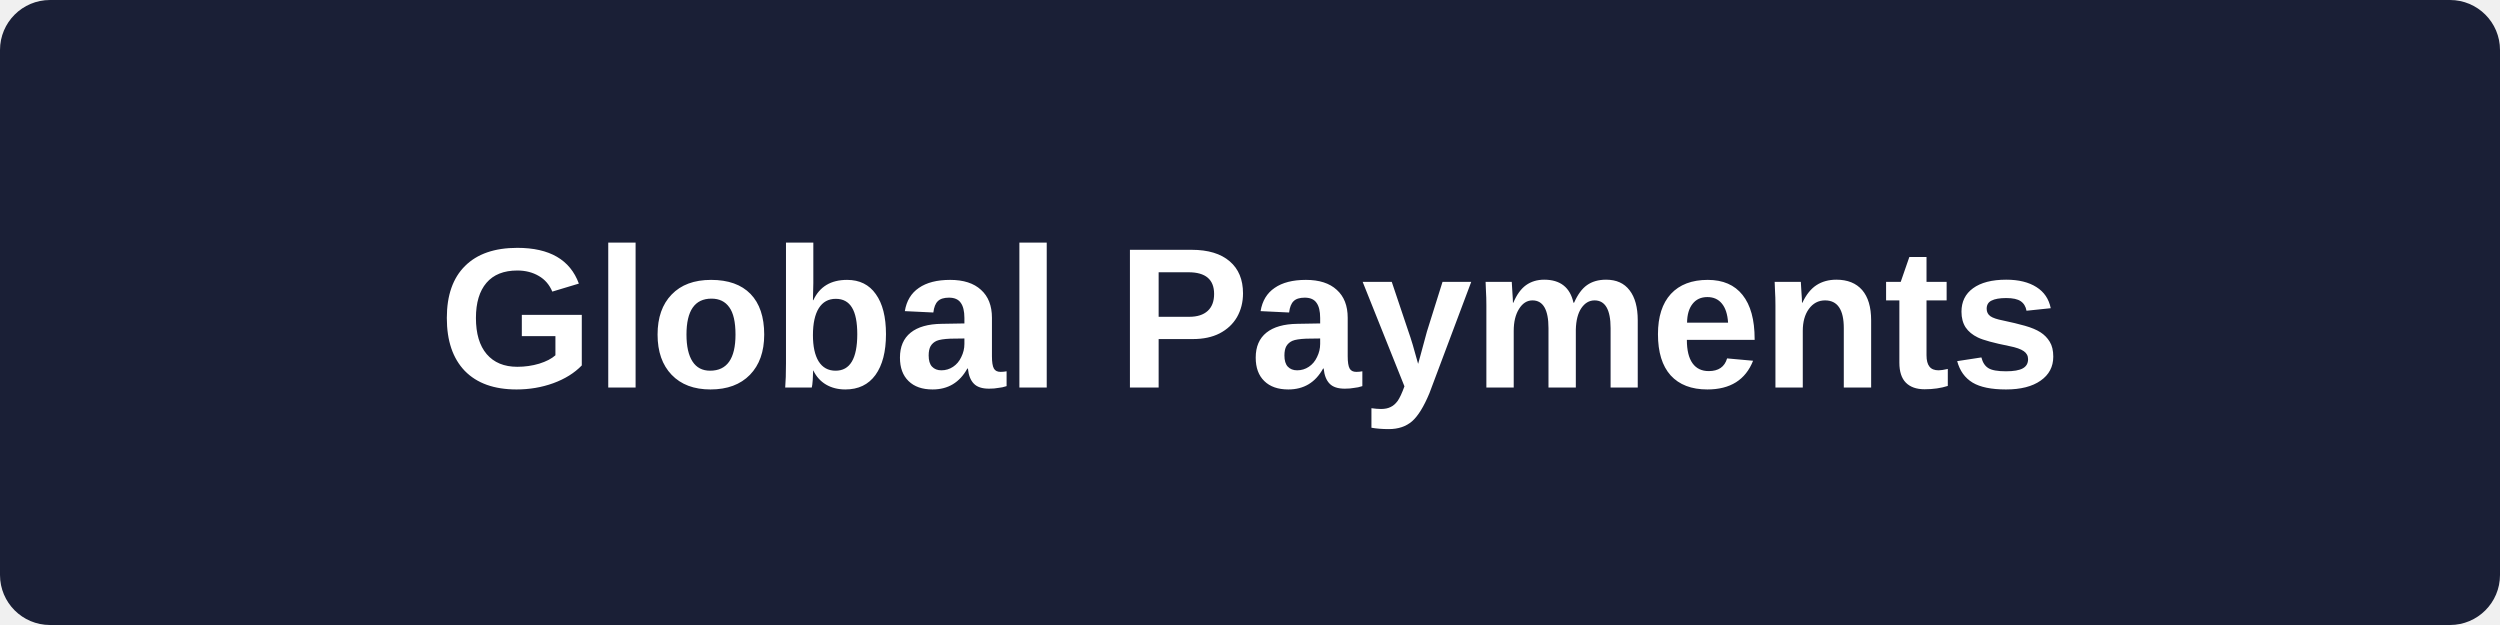
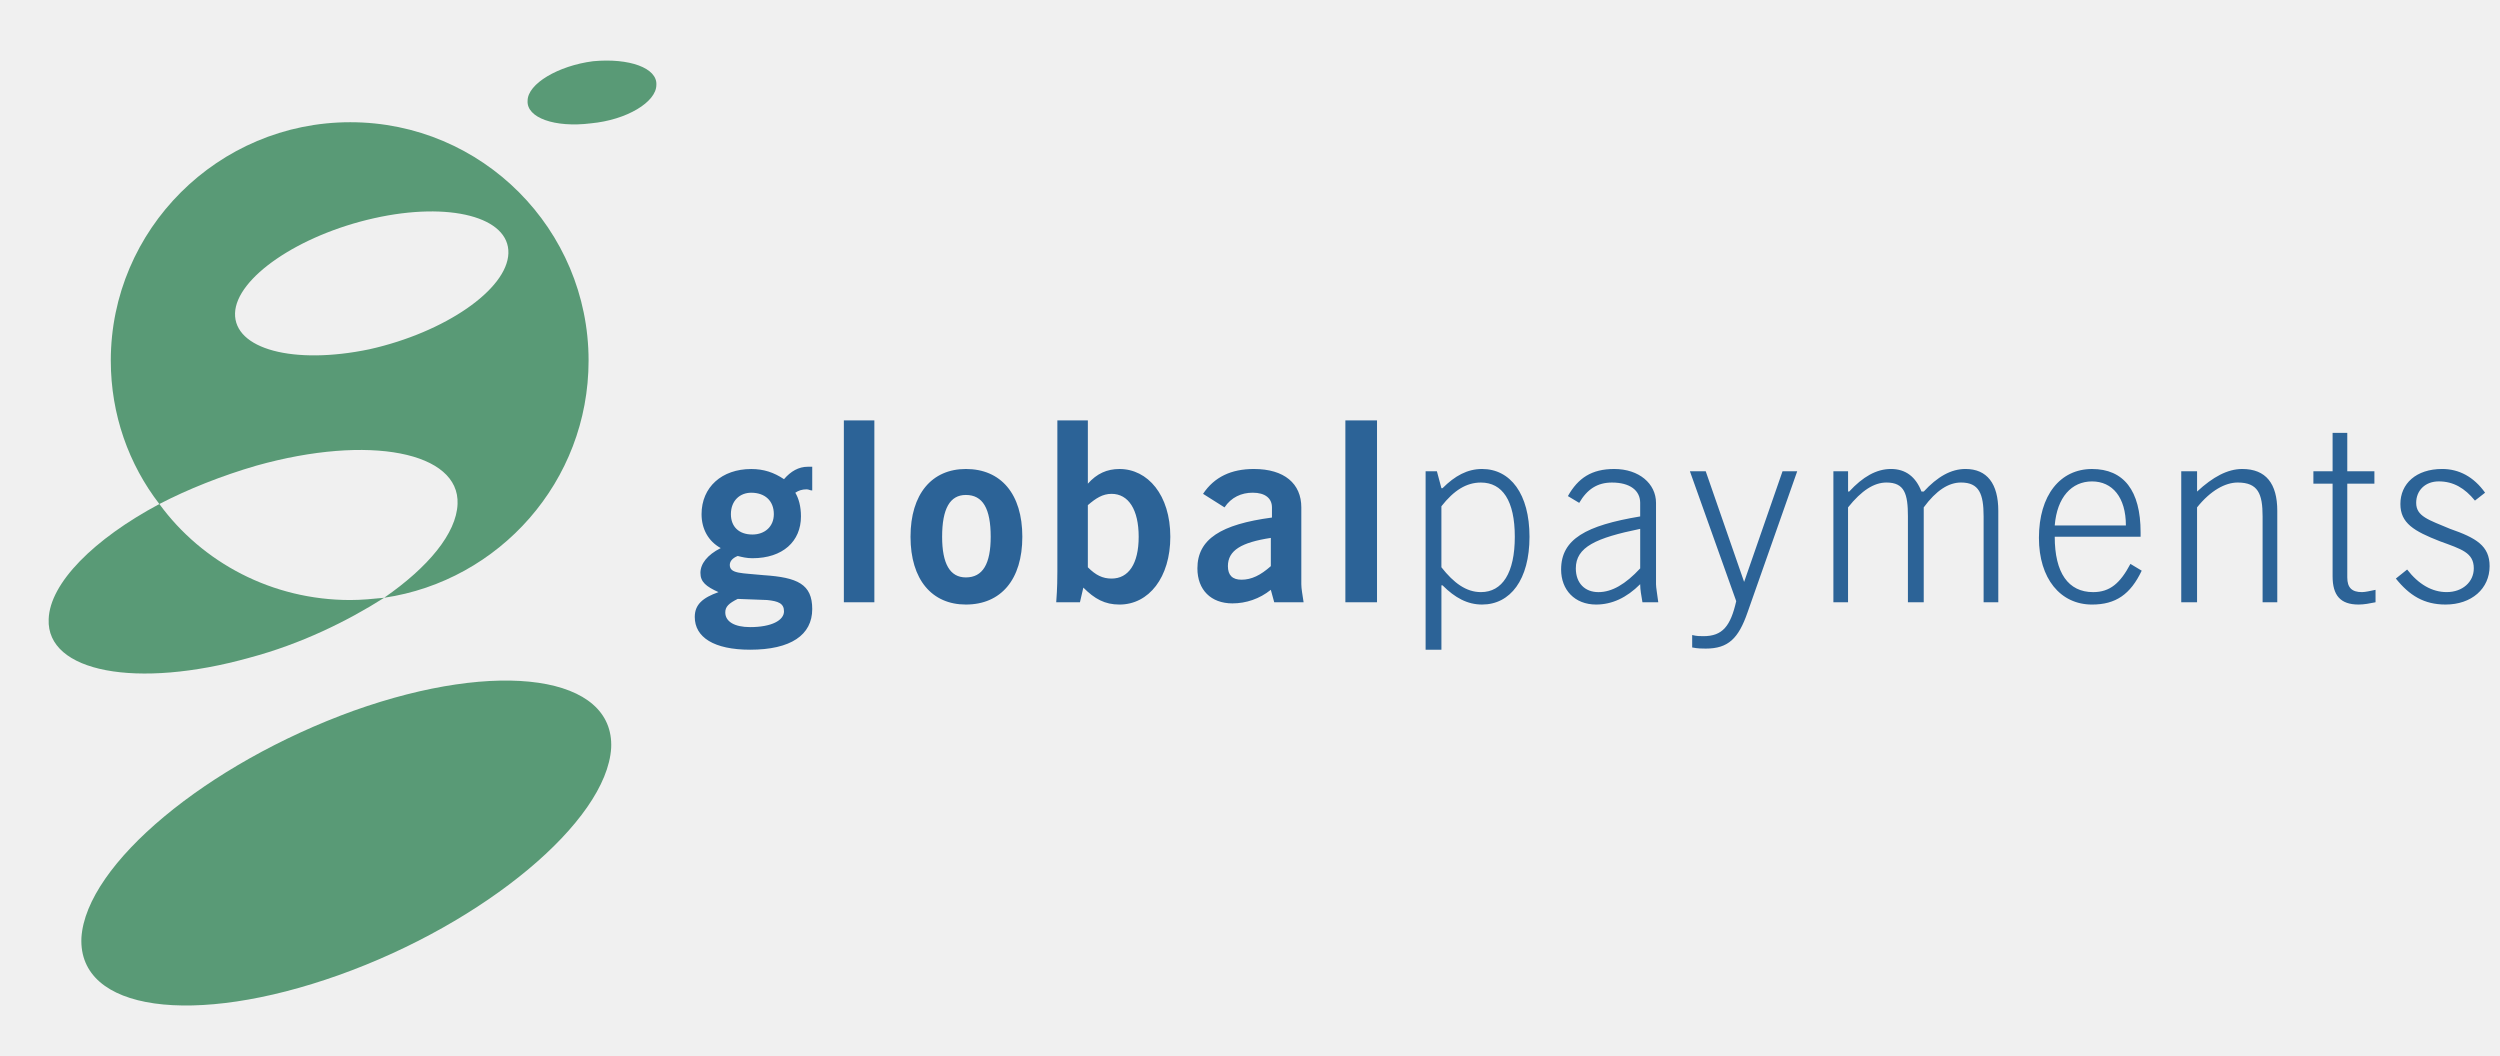
- <svg xmlns="http://www.w3.org/2000/svg" viewBox="0 0 200 50" fill="none">
-   <rect width="200" height="50" rx="4" fill="#1a1f36" />
-   <text x="100" y="31" fill="#fff" font-family="DM Sans, Arial, sans-serif" font-size="16" font-weight="700" text-anchor="middle">Global Payments</text>
+ <svg xmlns="http://www.w3.org/2000/svg" viewBox="5 58 180 76" fill-rule="evenodd" clip-rule="evenodd">
+   <path d="M8.504 102.584c.082-2.602 3.253-5.773 7.97-8.295 3.09 4.229 8.133 6.913 13.744 6.913.813 0 1.627-.08 2.44-.162-2.684 1.707-6.018 3.334-9.678 4.311-8.132 2.276-14.639 1.055-14.476-2.767zM21.923 80.544c-.082 2.603 4.229 3.741 9.678 2.603 5.449-1.22 9.922-4.311 10.003-6.913.082-2.603-4.229-3.741-9.678-2.521-5.449 1.22-9.922 4.31-10.003 6.831zm-8.946 3.416c0-9.434 7.726-17.16 17.241-17.16 9.516 0 17.16 7.726 17.16 17.16 0 8.702-6.425 15.858-14.72 17.079 3.172-2.195 5.205-4.637 5.286-6.75.163-3.741-6.343-5.042-14.476-2.765-2.521.732-4.961 1.708-6.994 2.765-2.196-2.847-3.497-6.425-3.497-10.329zM42.987 65.255c0-1.22 2.196-2.521 4.717-2.847 2.603-.244 4.636.488 4.554 1.708 0 1.22-2.114 2.521-4.717 2.765-2.603.326-4.636-.406-4.554-1.626zM10.862 125.518c.326-5.285 9.028-12.523 19.6-16.346 10.491-3.742 18.787-2.521 18.542 2.684-.325 5.287-9.109 12.605-19.6 16.348-10.49 3.739-18.785 2.601-18.542-2.686z" fill="#599a76" />
+   <path d="M56.731 100.633c-1.139.406-1.708.895-1.708 1.789 0 1.463 1.383 2.357 3.985 2.357 2.928 0 4.473-1.057 4.473-2.928 0-1.789-1.057-2.277-3.497-2.439-1.545-.162-2.439-.082-2.439-.732 0-.244.163-.488.569-.65.325.082.65.162 1.057.162 2.196 0 3.498-1.219 3.498-3.008 0-.732-.163-1.301-.407-1.708.244-.162.488-.244.813-.244.163 0 .244.082.406.082v-1.708h-.325c-.65 0-1.22.325-1.708.895-.731-.488-1.464-.732-2.358-.732-2.114 0-3.578 1.301-3.578 3.253 0 1.058.488 1.952 1.382 2.44-.976.488-1.463 1.139-1.463 1.789s.405.976 1.3 1.382zm.894-5.612c0-.976.65-1.545 1.464-1.545.976 0 1.627.569 1.627 1.545 0 .895-.651 1.464-1.546 1.464-.975-.001-1.545-.57-1.545-1.464zm.489 6.1l2.114.08c.813.082 1.22.244 1.22.814 0 .65-.895 1.137-2.439 1.137-1.139 0-1.789-.406-1.789-1.057-.001-.406.243-.65.894-.974zM65.758 101.363h2.196V88.271h-2.196v13.092zM70.557 96.646c0 3.092 1.545 4.881 3.985 4.881 2.521 0 4.066-1.789 4.066-4.881 0-3.09-1.545-4.879-4.066-4.879-2.44.001-3.985 1.79-3.985 4.879zm2.276 0c0-2.033.57-3.009 1.708-3.009 1.22 0 1.789.976 1.789 3.009 0 1.953-.569 2.928-1.789 2.928-1.138 0-1.708-.974-1.708-2.928zM81.048 101.363h1.708l.244-1.056c.813.814 1.545 1.221 2.603 1.221 2.115 0 3.66-1.953 3.66-4.881 0-3.009-1.627-4.879-3.66-4.879-.895 0-1.626.325-2.277 1.057v-4.554H81.13v10.897c-.001.406-.001 1.139-.082 2.195zm2.277-2.519V94.37c.569-.488 1.057-.813 1.708-.813 1.22 0 1.952 1.139 1.952 3.09 0 1.953-.732 3.01-1.952 3.01-.651-.001-1.139-.245-1.708-.813zM96.744 101.363h2.115c-.082-.568-.164-.975-.164-1.301v-5.53c0-1.708-1.219-2.765-3.415-2.765-1.626 0-2.847.569-3.66 1.789l1.545.976c.488-.732 1.22-1.058 2.033-1.058.895 0 1.383.407 1.383 1.058v.731c-3.66.488-5.368 1.546-5.368 3.66 0 1.545.976 2.521 2.521 2.521.976 0 1.952-.324 2.765-.977l.245.896zm-.244-4.634v2.033c-.732.65-1.382.977-2.115.977-.65 0-.976-.326-.976-.977.001-1.139.976-1.709 3.091-2.033zM101.867 101.363h2.278V88.271h-2.278v13.092zM107.643 104.779h1.139v-4.635h.08c.895.895 1.789 1.383 2.848 1.383 2.033 0 3.414-1.789 3.414-4.881 0-3.09-1.381-4.879-3.414-4.879-1.059 0-1.953.488-2.848 1.382h-.08l-.326-1.22h-.812v12.85h-.001zm1.138-10.328c.895-1.138 1.789-1.708 2.846-1.708 1.545 0 2.439 1.301 2.439 3.903 0 2.604-.895 3.986-2.439 3.986-1.057 0-1.951-.65-2.846-1.789v-4.392zM123.094 98.924c-1.057 1.139-2.033 1.709-3.008 1.709-.977 0-1.627-.65-1.627-1.709 0-1.545 1.463-2.195 4.635-2.846v2.846zm.162 2.439h1.139c-.08-.65-.162-1.057-.162-1.301v-5.855c0-1.383-1.221-2.44-3.01-2.44-1.625 0-2.602.65-3.334 1.952l.814.488c.568-.976 1.301-1.464 2.357-1.464 1.301 0 2.033.57 2.033 1.464v.976c-3.902.651-5.693 1.627-5.693 3.823 0 1.463.977 2.521 2.521 2.521 1.139 0 2.195-.488 3.172-1.465.001.407.083.815.163 1.301zM130.008 101.283c-.408 1.789-.977 2.521-2.359 2.521-.244 0-.488 0-.812-.082v.895c.406.082.73.082.975.082 1.627 0 2.359-.732 3.01-2.604l3.578-10.166h-1.057l-2.766 7.97-2.766-7.97h-1.139l3.336 9.354zM137.002 101.363h1.057v-6.831c.975-1.22 1.871-1.79 2.766-1.79 1.301 0 1.545.813 1.545 2.44v6.18h1.139v-6.831c.895-1.22 1.789-1.79 2.684-1.79 1.301 0 1.627.813 1.627 2.44v6.18h1.057v-6.586c0-1.952-.812-3.009-2.359-3.009-1.057 0-2.033.569-3.008 1.626h-.164c-.406-1.057-1.137-1.626-2.195-1.626-1.057 0-2.033.569-3.01 1.626h-.08V91.93h-1.057v9.433h-.002zM158.391 98.6c-.732 1.383-1.465 2.033-2.684 2.033-1.789 0-2.766-1.383-2.766-3.986h6.182v-.324c0-3.009-1.221-4.555-3.498-4.555s-3.822 1.87-3.822 4.961c0 2.928 1.545 4.799 3.822 4.799 1.707 0 2.766-.732 3.578-2.439l-.812-.489zm-.327-2.766h-5.123c.162-2.034 1.219-3.172 2.684-3.172 1.463 0 2.439 1.138 2.439 3.172zM162.049 101.363h1.139v-6.831c.977-1.22 2.033-1.79 2.928-1.79 1.465 0 1.791.813 1.791 2.44v6.18h1.057v-6.586c0-1.952-.814-3.009-2.521-3.009-1.057 0-2.115.569-3.254 1.626V91.93h-1.139v9.433h-.001zM174.004 99.574v-6.75h1.953v-.894h-1.953v-2.765h-1.057v2.765h-1.383v.895h1.383v6.669c0 1.383.57 2.033 1.871 2.033.406 0 .812-.082 1.221-.164v-.895c-.408.082-.732.164-.977.164-.732.001-1.058-.325-1.058-1.058zM178.314 99.006l-.812.65c.977 1.221 2.033 1.871 3.578 1.871 1.871 0 3.172-1.139 3.172-2.766 0-1.465-.977-2.033-2.846-2.684-1.545-.651-2.441-.895-2.441-1.871 0-.895.652-1.546 1.627-1.546 1.059 0 1.871.488 2.604 1.383l.73-.569c-.812-1.138-1.869-1.708-3.09-1.708-1.871 0-3.008 1.057-3.008 2.521 0 1.383.975 1.952 2.846 2.684 1.545.568 2.439.812 2.439 1.951 0 .977-.812 1.709-1.951 1.709-1.058.002-2.033-.569-2.848-1.625z" fill="#2c6397" />
</svg>
